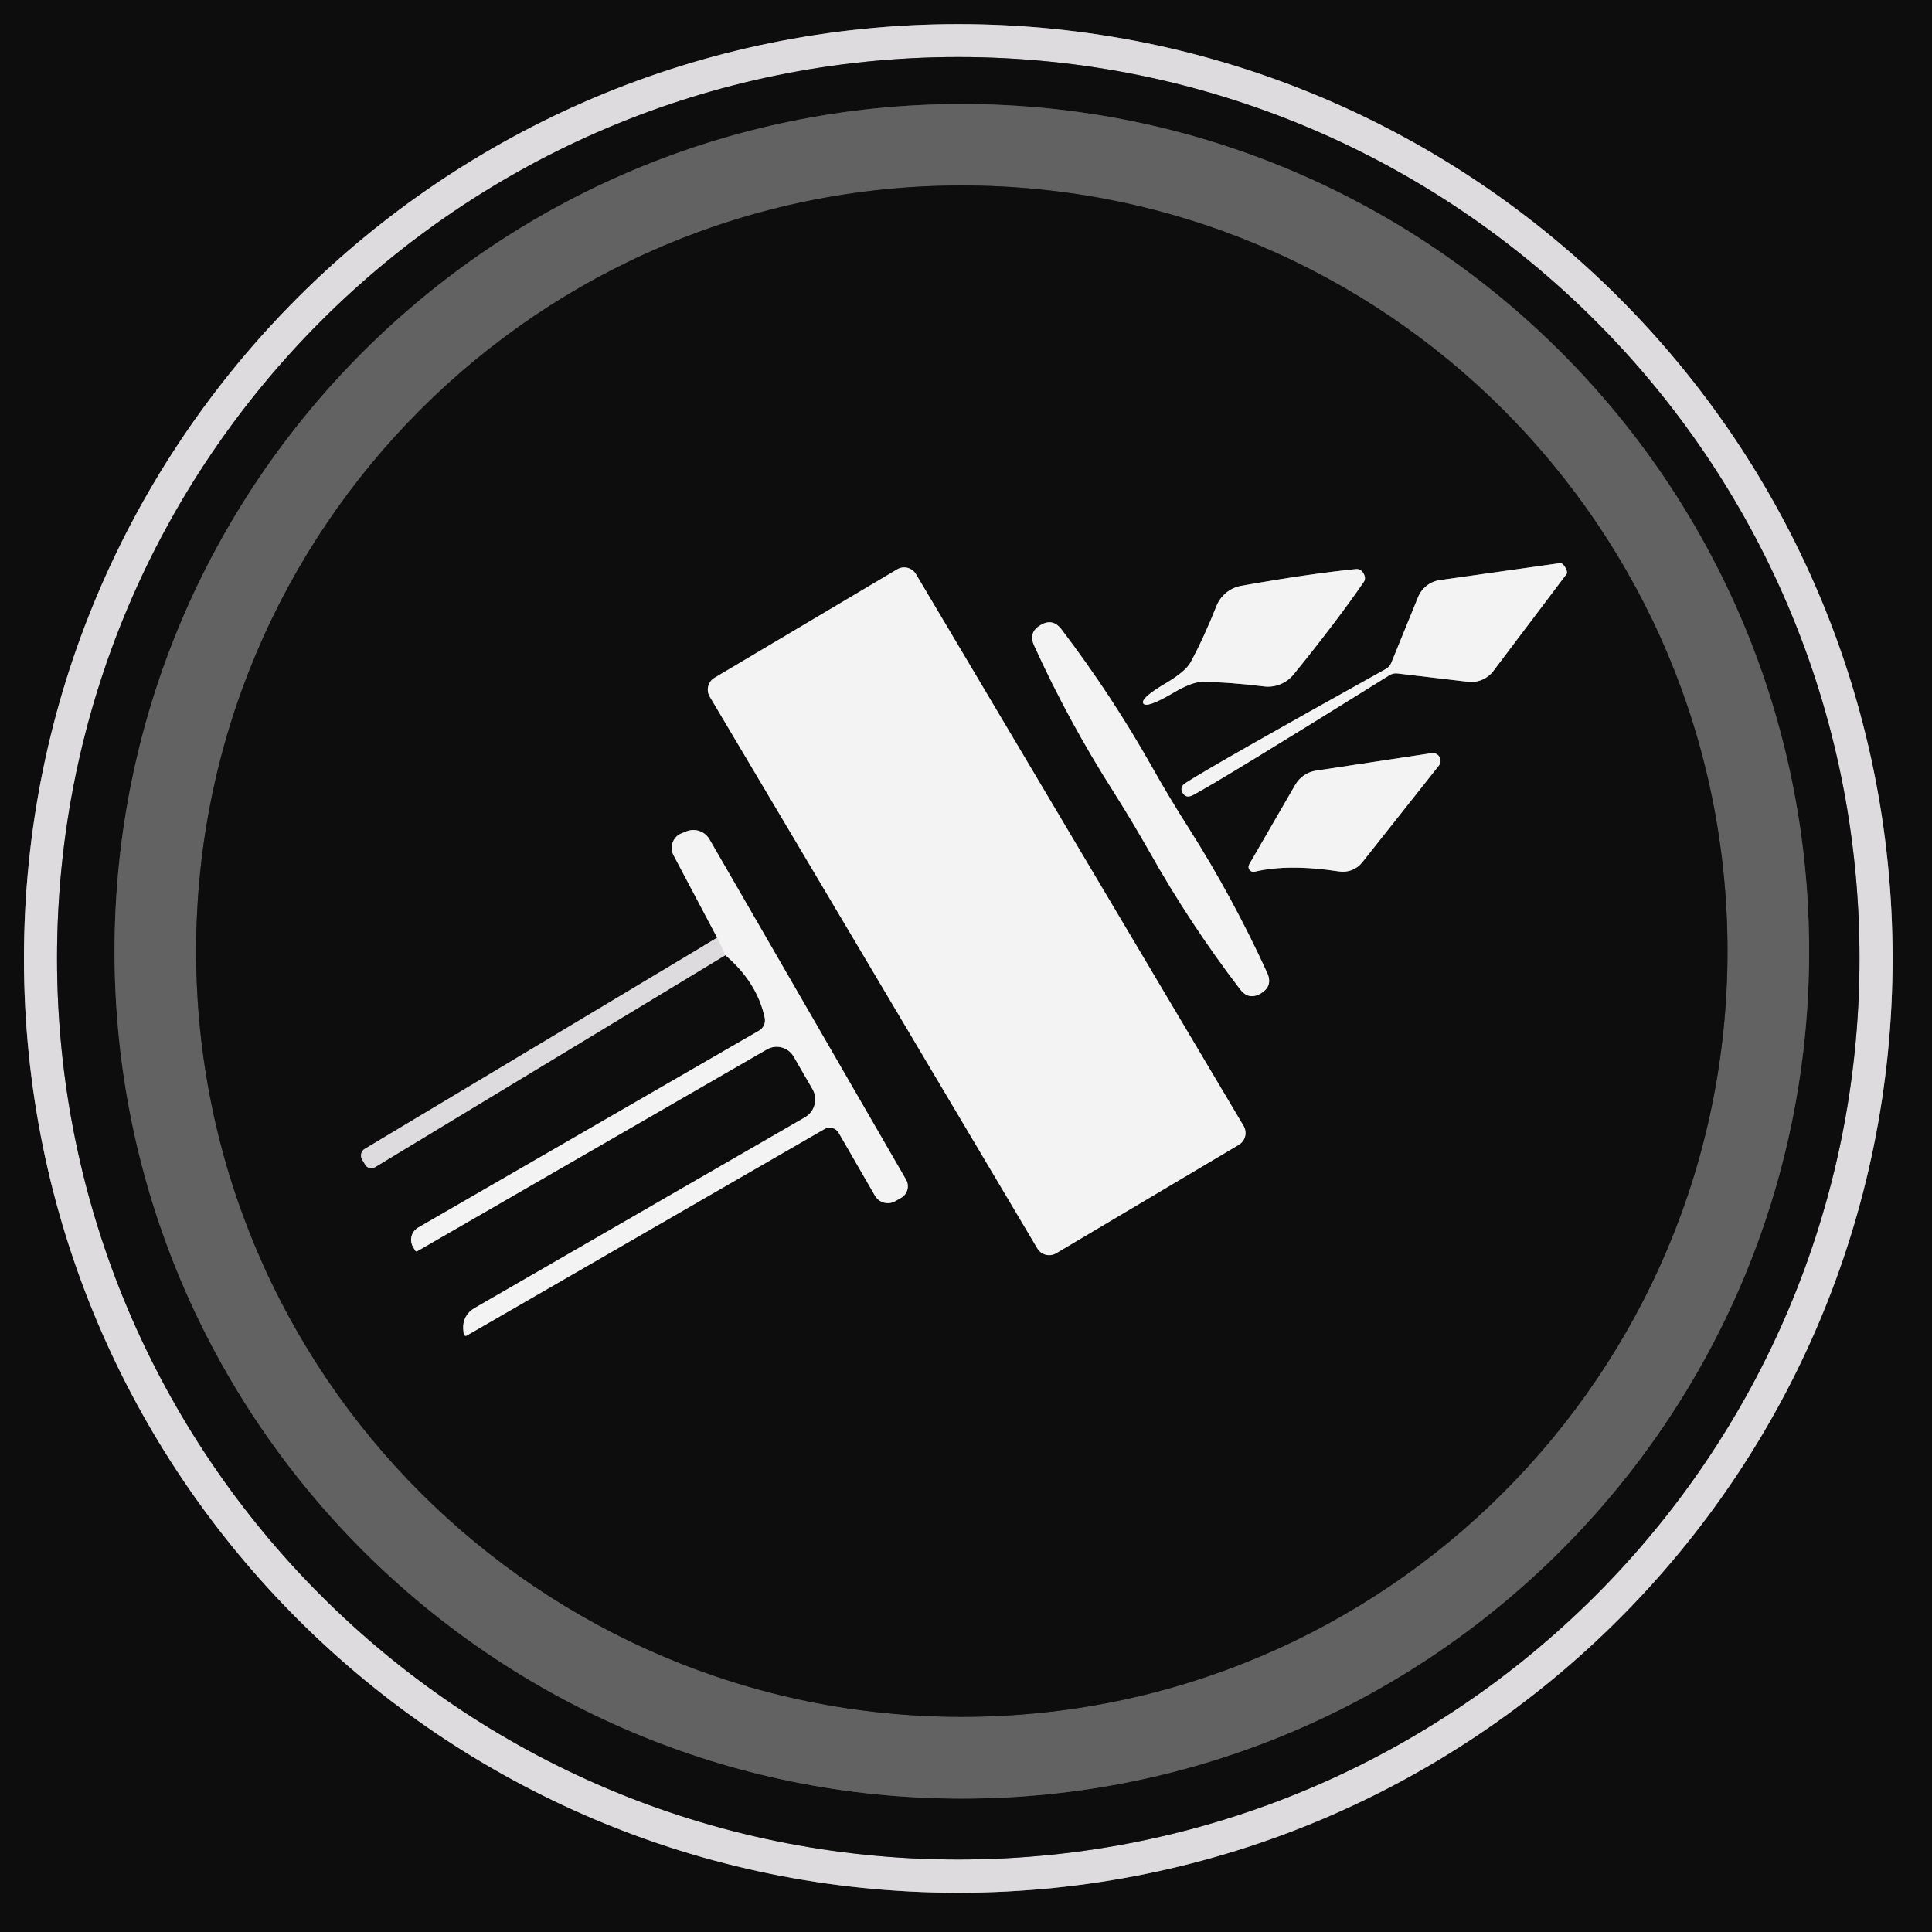
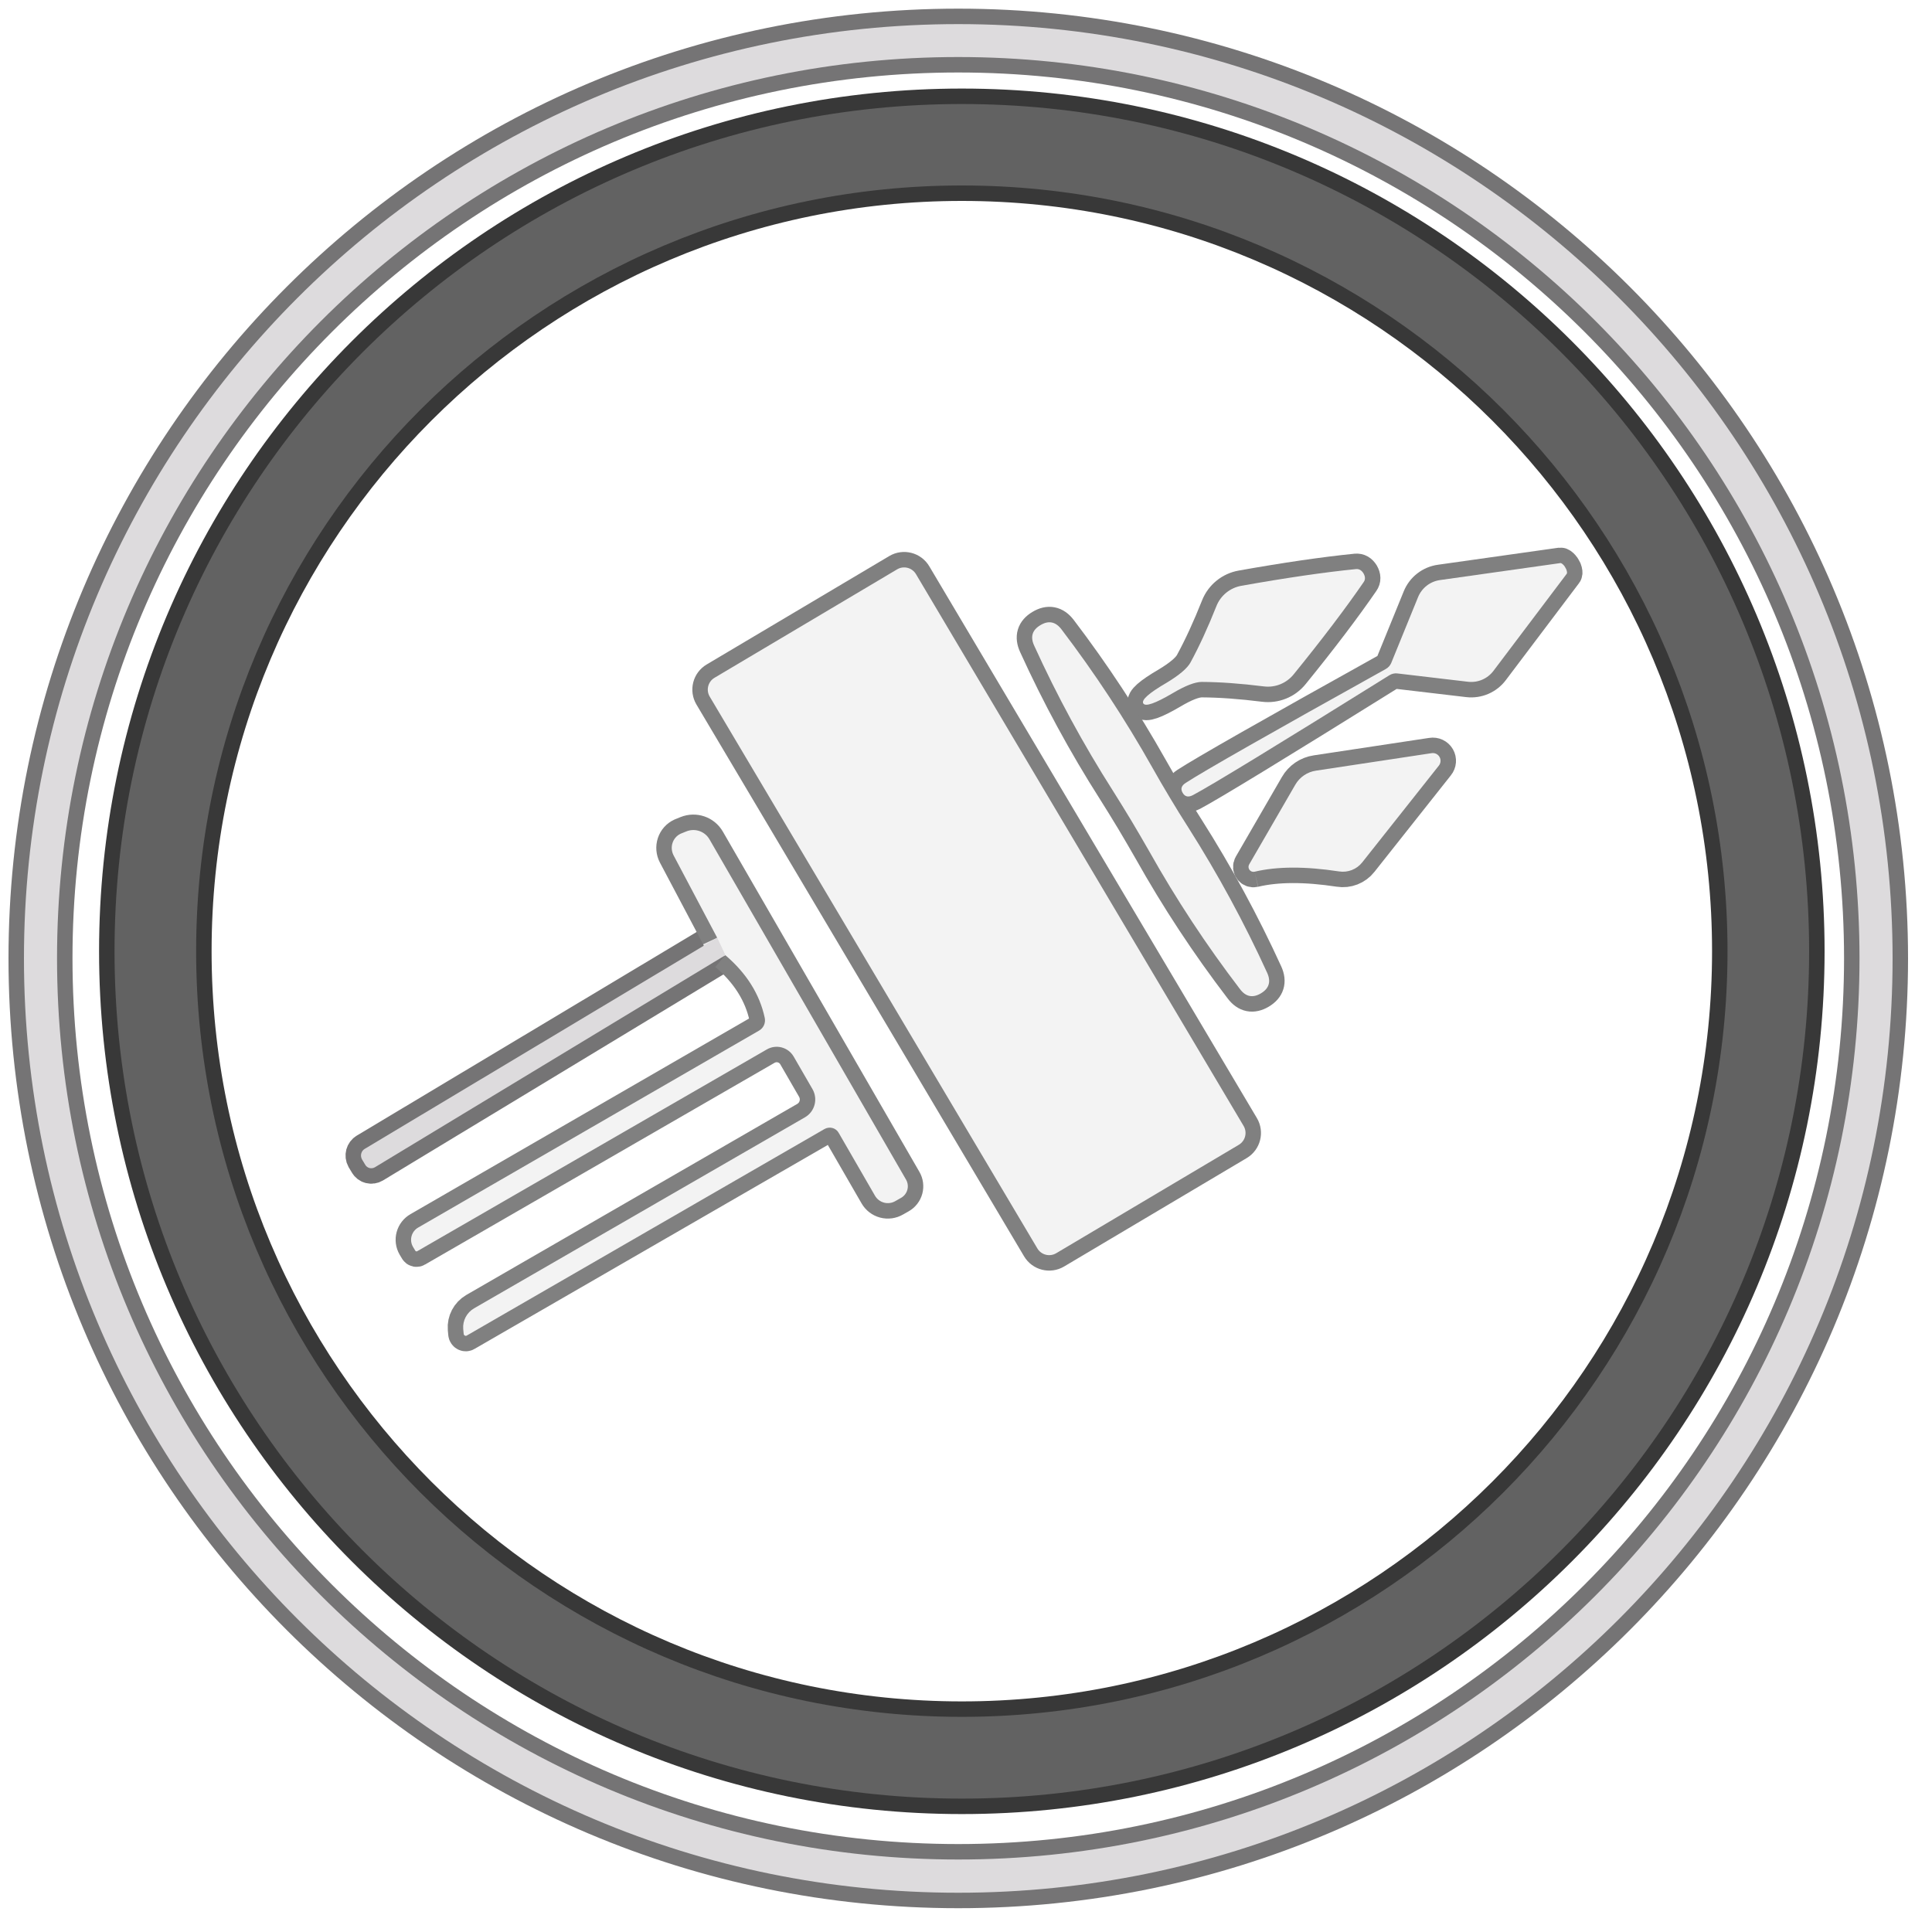
<svg xmlns="http://www.w3.org/2000/svg" version="1.1" viewBox="0.00 0.00 125.00 125.00">
  <g stroke-width="2.00" fill="none" stroke-linecap="butt">
    <path stroke="#757475" vector-effect="non-scaling-stroke" d="   M 122.45 62.01   A 60.45 60.45 0.0 0 0 62.00 1.56   A 60.45 60.45 0.0 0 0 1.55 62.01   A 60.45 60.45 0.0 0 0 62.00 122.46   A 60.45 60.45 0.0 0 0 122.45 62.01" />
    <path stroke="#757475" vector-effect="non-scaling-stroke" d="   M 120.31 62.00   A 58.31 58.31 0.0 0 0 62.00 3.69   A 58.31 58.31 0.0 0 0 3.69 62.00   A 58.31 58.31 0.0 0 0 62.00 120.31   A 58.31 58.31 0.0 0 0 120.31 62.00" />
    <path stroke="#383838" vector-effect="non-scaling-stroke" d="   M 117.05 61.55   A 54.82 54.82 0.0 0 0 62.23 6.73   A 54.82 54.82 0.0 0 0 7.41 61.55   A 54.82 54.82 0.0 0 0 62.23 116.37   A 54.82 54.82 0.0 0 0 117.05 61.55" />
    <path stroke="#383838" vector-effect="non-scaling-stroke" d="   M 111.77 61.54   A 49.54 49.54 0.0 0 0 62.23 12.00   A 49.54 49.54 0.0 0 0 12.69 61.54   A 49.54 49.54 0.0 0 0 62.23 111.08   A 49.54 49.54 0.0 0 0 111.77 61.54" />
    <path stroke="#808080" vector-effect="non-scaling-stroke" d="   M 76.52 51.30   Q 76.74 51.68 77.19 51.44   Q 79.03 50.46 89.89 43.69   A 0.82 0.77 -56.4 0 1 90.40 43.57   L 94.98 44.11   A 1.80 1.80 0.0 0 0 96.63 43.40   L 101.37 37.12   A 0.34 0.11 65.8 0 0 101.34 36.84   Q 101.32 36.80 101.27 36.71   Q 101.22 36.62 101.19 36.59   A 0.34 0.11 53.2 0 0 100.96 36.43   L 93.17 37.53   A 1.80 1.80 0.0 0 0 91.75 38.63   L 90.01 42.90   A 0.82 0.77 -4.7 0 1 89.65 43.29   Q 78.47 49.51 76.72 50.65   Q 76.29 50.92 76.52 51.30" />
    <path stroke="#808080" vector-effect="non-scaling-stroke" d="   M 59.264 37.148   A 0.89 0.89 0.0 0 0 58.044 36.837   L 46.23 43.852   A 0.89 0.89 0.0 0 0 45.919 45.071   L 67.116 80.772   A 0.89 0.89 0.0 0 0 68.336 81.083   L 80.15 74.068   A 0.89 0.89 0.0 0 0 80.461 72.849   L 59.264 37.148" />
    <path stroke="#808080" vector-effect="non-scaling-stroke" d="   M 73.97 45.51   Q 74.17 45.85 75.87 44.85   Q 77.10 44.12 77.76 44.12   Q 79.53 44.13 81.77 44.41   A 2.14 2.13 -66.9 0 0 83.70 43.63   Q 86.47 40.22 88.23 37.66   Q 88.40 37.42 88.22 37.10   Q 88.03 36.79 87.73 36.82   Q 84.64 37.13 80.32 37.90   A 2.14 2.13 5.8 0 0 78.70 39.22   Q 77.87 41.31 77.02 42.87   Q 76.70 43.44 75.47 44.18   Q 73.77 45.17 73.97 45.51" />
    <path stroke="#808080" vector-effect="non-scaling-stroke" d="   M 73.20 53.10   Q 73.79 54.09 74.35 55.07   Q 76.97 59.74 80.23 64.00   Q 80.79 64.74 81.58 64.27   Q 82.37 63.80 81.99 62.95   Q 79.76 58.07 76.89 53.55   Q 76.28 52.60 75.69 51.61   Q 75.10 50.63 74.55 49.65   Q 71.92 44.98 68.67 40.71   Q 68.10 39.97 67.31 40.45   Q 66.52 40.92 66.91 41.77   Q 69.13 46.65 72.01 51.17   Q 72.61 52.12 73.20 53.10" />
    <path stroke="#808080" vector-effect="non-scaling-stroke" d="   M 81.17 56.40   Q 83.35 55.88 86.63 56.38   A 1.60 1.59 23.6 0 0 88.14 55.79   L 93.09 49.54   A 0.50 0.50 0.0 0 0 92.62 48.73   L 85.15 49.86   A 1.86 1.86 0.0 0 0 83.80 50.78   L 80.82 55.93   A 0.32 0.32 0.0 0 0 81.17 56.40" />
    <path stroke="#757475" vector-effect="non-scaling-stroke" d="   M 46.40 60.67   L 23.60 74.33   A 0.51 0.50 60.0 0 0 23.42 75.01   L 23.63 75.36   A 0.46 0.45 -30.4 0 0 24.26 75.52   L 46.93 61.80" />
    <path stroke="#808080" vector-effect="non-scaling-stroke" d="   M 46.93 61.80   Q 48.99 63.56 49.48 65.86   A 0.77 0.76 69.8 0 1 49.11 66.68   L 27.06 79.42   A 0.91 0.91 0.0 0 0 26.72 80.67   L 26.87 80.92   A 0.09 0.09 0.0 0 0 27.00 80.95   L 49.61 67.90   A 1.27 1.27 0.0 0 1 51.35 68.36   L 52.57 70.47   A 1.34 1.33 60.3 0 1 52.08 72.29   L 30.67 84.65   A 1.42 1.41 -17.6 0 0 29.97 85.98   L 30.00 86.30   A 0.14 0.13 73.1 0 0 30.20 86.41   L 53.34 73.05   A 0.68 0.66 -29.8 0 1 54.26 73.29   L 56.61 77.36   A 0.96 0.96 0.0 0 0 57.93 77.71   L 58.30 77.50   A 0.86 0.86 0.0 0 0 58.62 76.32   L 45.90 54.30   A 1.21 1.20 -25.9 0 0 44.41 53.79   L 44.04 53.94   A 1.03 1.01 63.5 0 0 43.58 55.34   L 46.40 60.67" />
    <path stroke="#e8e7e8" vector-effect="non-scaling-stroke" d="   M 46.93 61.80   L 46.40 60.67" />
  </g>
-   <path fill="#0d0d0d" d="   M 125.00 0.00   L 125.00 125.00   L 0.00 125.00   L 0.00 0.00   L 125.00 0.00   Z   M 122.45 62.01   A 60.45 60.45 0.0 0 0 62.00 1.56   A 60.45 60.45 0.0 0 0 1.55 62.01   A 60.45 60.45 0.0 0 0 62.00 122.46   A 60.45 60.45 0.0 0 0 122.45 62.01   Z" />
+   <path fill="none" d="   M 125.00 0.00   L 125.00 125.00   L 0.00 125.00   L 0.00 0.00   L 125.00 0.00   Z   M 122.45 62.01   A 60.45 60.45 0.0 0 0 62.00 1.56   A 60.45 60.45 0.0 0 0 1.55 62.01   A 60.45 60.45 0.0 0 0 62.00 122.46   A 60.45 60.45 0.0 0 0 122.45 62.01   Z" />
  <path fill="#dddbdd" d="   M 122.45 62.01   A 60.45 60.45 0.0 0 1 62.00 122.46   A 60.45 60.45 0.0 0 1 1.55 62.01   A 60.45 60.45 0.0 0 1 62.00 1.56   A 60.45 60.45 0.0 0 1 122.45 62.01   Z   M 120.31 62.00   A 58.31 58.31 0.0 0 0 62.00 3.69   A 58.31 58.31 0.0 0 0 3.69 62.00   A 58.31 58.31 0.0 0 0 62.00 120.31   A 58.31 58.31 0.0 0 0 120.31 62.00   Z" />
-   <path fill="#0d0d0d" d="   M 120.31 62.00   A 58.31 58.31 0.0 0 1 62.00 120.31   A 58.31 58.31 0.0 0 1 3.69 62.00   A 58.31 58.31 0.0 0 1 62.00 3.69   A 58.31 58.31 0.0 0 1 120.31 62.00   Z   M 117.05 61.55   A 54.82 54.82 0.0 0 0 62.23 6.73   A 54.82 54.82 0.0 0 0 7.41 61.55   A 54.82 54.82 0.0 0 0 62.23 116.37   A 54.82 54.82 0.0 0 0 117.05 61.55   Z" />
+   <path fill="none" d="   M 120.31 62.00   A 58.31 58.31 0.0 0 1 62.00 120.31   A 58.31 58.31 0.0 0 1 3.69 62.00   A 58.31 58.31 0.0 0 1 62.00 3.69   A 58.31 58.31 0.0 0 1 120.31 62.00   Z   M 117.05 61.55   A 54.82 54.82 0.0 0 0 62.23 6.73   A 54.82 54.82 0.0 0 0 7.41 61.55   A 54.82 54.82 0.0 0 0 62.23 116.37   A 54.82 54.82 0.0 0 0 117.05 61.55   Z" />
  <path fill="#626262" d="   M 117.05 61.55   A 54.82 54.82 0.0 0 1 62.23 116.37   A 54.82 54.82 0.0 0 1 7.41 61.55   A 54.82 54.82 0.0 0 1 62.23 6.73   A 54.82 54.82 0.0 0 1 117.05 61.55   Z   M 111.77 61.54   A 49.54 49.54 0.0 0 0 62.23 12.00   A 49.54 49.54 0.0 0 0 12.69 61.54   A 49.54 49.54 0.0 0 0 62.23 111.08   A 49.54 49.54 0.0 0 0 111.77 61.54   Z" />
-   <path fill="#0d0d0d" d="   M 111.77 61.54   A 49.54 49.54 0.0 0 1 62.23 111.08   A 49.54 49.54 0.0 0 1 12.69 61.54   A 49.54 49.54 0.0 0 1 62.23 12.00   A 49.54 49.54 0.0 0 1 111.77 61.54   Z   M 76.52 51.30   Q 76.74 51.68 77.19 51.44   Q 79.03 50.46 89.89 43.69   A 0.82 0.77 -56.4 0 1 90.40 43.57   L 94.98 44.11   A 1.80 1.80 0.0 0 0 96.63 43.40   L 101.37 37.12   A 0.34 0.11 65.8 0 0 101.34 36.84   Q 101.32 36.80 101.27 36.71   Q 101.22 36.62 101.19 36.59   A 0.34 0.11 53.2 0 0 100.96 36.43   L 93.17 37.53   A 1.80 1.80 0.0 0 0 91.75 38.63   L 90.01 42.90   A 0.82 0.77 -4.7 0 1 89.65 43.29   Q 78.47 49.51 76.72 50.65   Q 76.29 50.92 76.52 51.30   Z   M 59.264 37.148   A 0.89 0.89 0.0 0 0 58.044 36.837   L 46.23 43.852   A 0.89 0.89 0.0 0 0 45.919 45.071   L 67.116 80.772   A 0.89 0.89 0.0 0 0 68.336 81.083   L 80.15 74.068   A 0.89 0.89 0.0 0 0 80.461 72.849   L 59.264 37.148   Z   M 73.97 45.51   Q 74.17 45.85 75.87 44.85   Q 77.10 44.12 77.76 44.12   Q 79.53 44.13 81.77 44.41   A 2.14 2.13 -66.9 0 0 83.70 43.63   Q 86.47 40.22 88.23 37.66   Q 88.40 37.42 88.22 37.10   Q 88.03 36.79 87.73 36.82   Q 84.64 37.13 80.32 37.90   A 2.14 2.13 5.8 0 0 78.70 39.22   Q 77.87 41.31 77.02 42.87   Q 76.70 43.44 75.47 44.18   Q 73.77 45.17 73.97 45.51   Z   M 73.20 53.10   Q 73.79 54.09 74.35 55.07   Q 76.97 59.74 80.23 64.00   Q 80.79 64.74 81.58 64.27   Q 82.37 63.80 81.99 62.95   Q 79.76 58.07 76.89 53.55   Q 76.28 52.60 75.69 51.61   Q 75.10 50.63 74.55 49.65   Q 71.92 44.98 68.67 40.71   Q 68.10 39.97 67.31 40.45   Q 66.52 40.92 66.91 41.77   Q 69.13 46.65 72.01 51.17   Q 72.61 52.12 73.20 53.10   Z   M 81.17 56.40   Q 83.35 55.88 86.63 56.38   A 1.60 1.59 23.6 0 0 88.14 55.79   L 93.09 49.54   A 0.50 0.50 0.0 0 0 92.62 48.73   L 85.15 49.86   A 1.86 1.86 0.0 0 0 83.80 50.78   L 80.82 55.93   A 0.32 0.32 0.0 0 0 81.17 56.40   Z   M 46.40 60.67   L 23.60 74.33   A 0.51 0.50 60.0 0 0 23.42 75.01   L 23.63 75.36   A 0.46 0.45 -30.4 0 0 24.26 75.52   L 46.93 61.80   Q 48.99 63.56 49.48 65.86   A 0.77 0.76 69.8 0 1 49.11 66.68   L 27.06 79.42   A 0.91 0.91 0.0 0 0 26.72 80.67   L 26.87 80.92   A 0.09 0.09 0.0 0 0 27.00 80.95   L 49.61 67.90   A 1.27 1.27 0.0 0 1 51.35 68.36   L 52.57 70.47   A 1.34 1.33 60.3 0 1 52.08 72.29   L 30.67 84.65   A 1.42 1.41 -17.6 0 0 29.97 85.98   L 30.00 86.30   A 0.14 0.13 73.1 0 0 30.20 86.41   L 53.34 73.05   A 0.68 0.66 -29.8 0 1 54.26 73.29   L 56.61 77.36   A 0.96 0.96 0.0 0 0 57.93 77.71   L 58.30 77.50   A 0.86 0.86 0.0 0 0 58.62 76.32   L 45.90 54.30   A 1.21 1.20 -25.9 0 0 44.41 53.79   L 44.04 53.94   A 1.03 1.01 63.5 0 0 43.58 55.34   L 46.40 60.67   Z" />
+   <path fill="none" d="   M 111.77 61.54   A 49.54 49.54 0.0 0 1 62.23 111.08   A 49.54 49.54 0.0 0 1 12.69 61.54   A 49.54 49.54 0.0 0 1 62.23 12.00   A 49.54 49.54 0.0 0 1 111.77 61.54   Z   M 76.52 51.30   Q 76.74 51.68 77.19 51.44   Q 79.03 50.46 89.89 43.69   A 0.82 0.77 -56.4 0 1 90.40 43.57   L 94.98 44.11   A 1.80 1.80 0.0 0 0 96.63 43.40   L 101.37 37.12   A 0.34 0.11 65.8 0 0 101.34 36.84   Q 101.32 36.80 101.27 36.71   Q 101.22 36.62 101.19 36.59   A 0.34 0.11 53.2 0 0 100.96 36.43   L 93.17 37.53   A 1.80 1.80 0.0 0 0 91.75 38.63   L 90.01 42.90   A 0.82 0.77 -4.7 0 1 89.65 43.29   Q 78.47 49.51 76.72 50.65   Q 76.29 50.92 76.52 51.30   Z   M 59.264 37.148   A 0.89 0.89 0.0 0 0 58.044 36.837   L 46.23 43.852   A 0.89 0.89 0.0 0 0 45.919 45.071   L 67.116 80.772   A 0.89 0.89 0.0 0 0 68.336 81.083   L 80.15 74.068   A 0.89 0.89 0.0 0 0 80.461 72.849   L 59.264 37.148   Z   M 73.97 45.51   Q 74.17 45.85 75.87 44.85   Q 77.10 44.12 77.76 44.12   Q 79.53 44.13 81.77 44.41   A 2.14 2.13 -66.9 0 0 83.70 43.63   Q 86.47 40.22 88.23 37.66   Q 88.40 37.42 88.22 37.10   Q 88.03 36.79 87.73 36.82   Q 84.64 37.13 80.32 37.90   A 2.14 2.13 5.8 0 0 78.70 39.22   Q 77.87 41.31 77.02 42.87   Q 76.70 43.44 75.47 44.18   Q 73.77 45.17 73.97 45.51   Z   M 73.20 53.10   Q 73.79 54.09 74.35 55.07   Q 76.97 59.74 80.23 64.00   Q 80.79 64.74 81.58 64.27   Q 82.37 63.80 81.99 62.95   Q 79.76 58.07 76.89 53.55   Q 76.28 52.60 75.69 51.61   Q 75.10 50.63 74.55 49.65   Q 71.92 44.98 68.67 40.71   Q 68.10 39.97 67.31 40.45   Q 66.52 40.92 66.91 41.77   Q 69.13 46.65 72.01 51.17   Q 72.61 52.12 73.20 53.10   Z   M 81.17 56.40   Q 83.35 55.88 86.63 56.38   A 1.60 1.59 23.6 0 0 88.14 55.79   L 93.09 49.54   A 0.50 0.50 0.0 0 0 92.62 48.73   L 85.15 49.86   A 1.86 1.86 0.0 0 0 83.80 50.78   L 80.82 55.93   A 0.32 0.32 0.0 0 0 81.17 56.40   Z   M 46.40 60.67   L 23.60 74.33   A 0.51 0.50 60.0 0 0 23.42 75.01   L 23.63 75.36   A 0.46 0.45 -30.4 0 0 24.26 75.52   L 46.93 61.80   Q 48.99 63.56 49.48 65.86   A 0.77 0.76 69.8 0 1 49.11 66.68   L 27.06 79.42   A 0.91 0.91 0.0 0 0 26.72 80.67   L 26.87 80.92   A 0.09 0.09 0.0 0 0 27.00 80.95   L 49.61 67.90   A 1.27 1.27 0.0 0 1 51.35 68.36   L 52.57 70.47   A 1.34 1.33 60.3 0 1 52.08 72.29   L 30.67 84.65   A 1.42 1.41 -17.6 0 0 29.97 85.98   L 30.00 86.30   A 0.14 0.13 73.1 0 0 30.20 86.41   L 53.34 73.05   A 0.68 0.66 -29.8 0 1 54.26 73.29   L 56.61 77.36   A 0.96 0.96 0.0 0 0 57.93 77.71   L 58.30 77.50   A 0.86 0.86 0.0 0 0 58.62 76.32   L 45.90 54.30   A 1.21 1.20 -25.9 0 0 44.41 53.79   L 44.04 53.94   A 1.03 1.01 63.5 0 0 43.58 55.34   L 46.40 60.67   Z" />
  <path fill="#f3f3f3" d="   M 101.27 36.71   Q 101.32 36.80 101.34 36.84   A 0.34 0.11 65.8 0 1 101.37 37.12   L 96.63 43.40   A 1.80 1.80 0.0 0 1 94.98 44.11   L 90.40 43.57   A 0.82 0.77 -56.4 0 0 89.89 43.69   Q 79.03 50.46 77.19 51.44   Q 76.74 51.68 76.52 51.30   Q 76.29 50.92 76.72 50.65   Q 78.47 49.51 89.65 43.29   A 0.82 0.77 -4.7 0 0 90.01 42.90   L 91.75 38.63   A 1.80 1.80 0.0 0 1 93.17 37.53   L 100.96 36.43   A 0.34 0.11 53.2 0 1 101.19 36.59   Q 101.22 36.62 101.27 36.71   Z" />
  <rect fill="#f3f3f3" x="-7.76" y="-21.65" transform="translate(63.19,58.96) rotate(-30.7)" width="15.52" height="43.30" rx="0.89" />
  <path fill="#f3f3f3" d="   M 88.22 37.10   Q 88.40 37.42 88.23 37.66   Q 86.47 40.22 83.70 43.63   A 2.14 2.13 -66.9 0 1 81.77 44.41   Q 79.53 44.13 77.76 44.12   Q 77.10 44.12 75.87 44.85   Q 74.17 45.85 73.97 45.51   Q 73.77 45.17 75.47 44.18   Q 76.70 43.44 77.02 42.87   Q 77.87 41.31 78.70 39.22   A 2.14 2.13 5.8 0 1 80.32 37.90   Q 84.64 37.13 87.73 36.82   Q 88.03 36.79 88.22 37.10   Z" />
  <path fill="#f3f3f3" d="   M 67.31 40.45   Q 68.10 39.97 68.67 40.71   Q 71.92 44.98 74.55 49.65   Q 75.10 50.63 75.69 51.61   Q 76.28 52.60 76.89 53.55   Q 79.76 58.07 81.99 62.95   Q 82.37 63.80 81.58 64.27   Q 80.79 64.74 80.23 64.00   Q 76.97 59.74 74.35 55.07   Q 73.79 54.09 73.20 53.10   Q 72.61 52.12 72.01 51.17   Q 69.13 46.65 66.91 41.77   Q 66.52 40.92 67.31 40.45   Z" />
  <path fill="#f3f3f3" d="   M 80.82 55.93   L 83.80 50.78   A 1.86 1.86 0.0 0 1 85.15 49.86   L 92.62 48.73   A 0.50 0.50 0.0 0 1 93.09 49.54   L 88.14 55.79   A 1.60 1.59 23.6 0 1 86.63 56.38   Q 83.35 55.88 81.17 56.40   A 0.32 0.32 0.0 0 1 80.82 55.93   Z" />
  <path fill="#f3f3f3" d="   M 46.93 61.80   L 46.40 60.67   L 43.58 55.34   A 1.03 1.01 63.5 0 1 44.04 53.94   L 44.41 53.79   A 1.21 1.20 -25.9 0 1 45.90 54.30   L 58.62 76.32   A 0.86 0.86 0.0 0 1 58.30 77.50   L 57.93 77.71   A 0.96 0.96 0.0 0 1 56.61 77.36   L 54.26 73.29   A 0.68 0.66 -29.8 0 0 53.34 73.05   L 30.20 86.41   A 0.14 0.13 73.1 0 1 30.00 86.30   L 29.97 85.98   A 1.42 1.41 -17.6 0 1 30.67 84.65   L 52.08 72.29   A 1.34 1.33 60.3 0 0 52.57 70.47   L 51.35 68.36   A 1.27 1.27 0.0 0 0 49.61 67.90   L 27.00 80.95   A 0.09 0.09 0.0 0 1 26.87 80.92   L 26.72 80.67   A 0.91 0.91 0.0 0 1 27.06 79.42   L 49.11 66.68   A 0.77 0.76 69.8 0 0 49.48 65.86   Q 48.99 63.56 46.93 61.80   Z" />
  <path fill="#dddbdd" d="   M 46.93 61.80   L 24.26 75.52   A 0.46 0.45 -30.4 0 1 23.63 75.36   L 23.42 75.01   A 0.51 0.50 60.0 0 1 23.60 74.33   L 46.40 60.67   L 46.93 61.80   Z" />
</svg>
